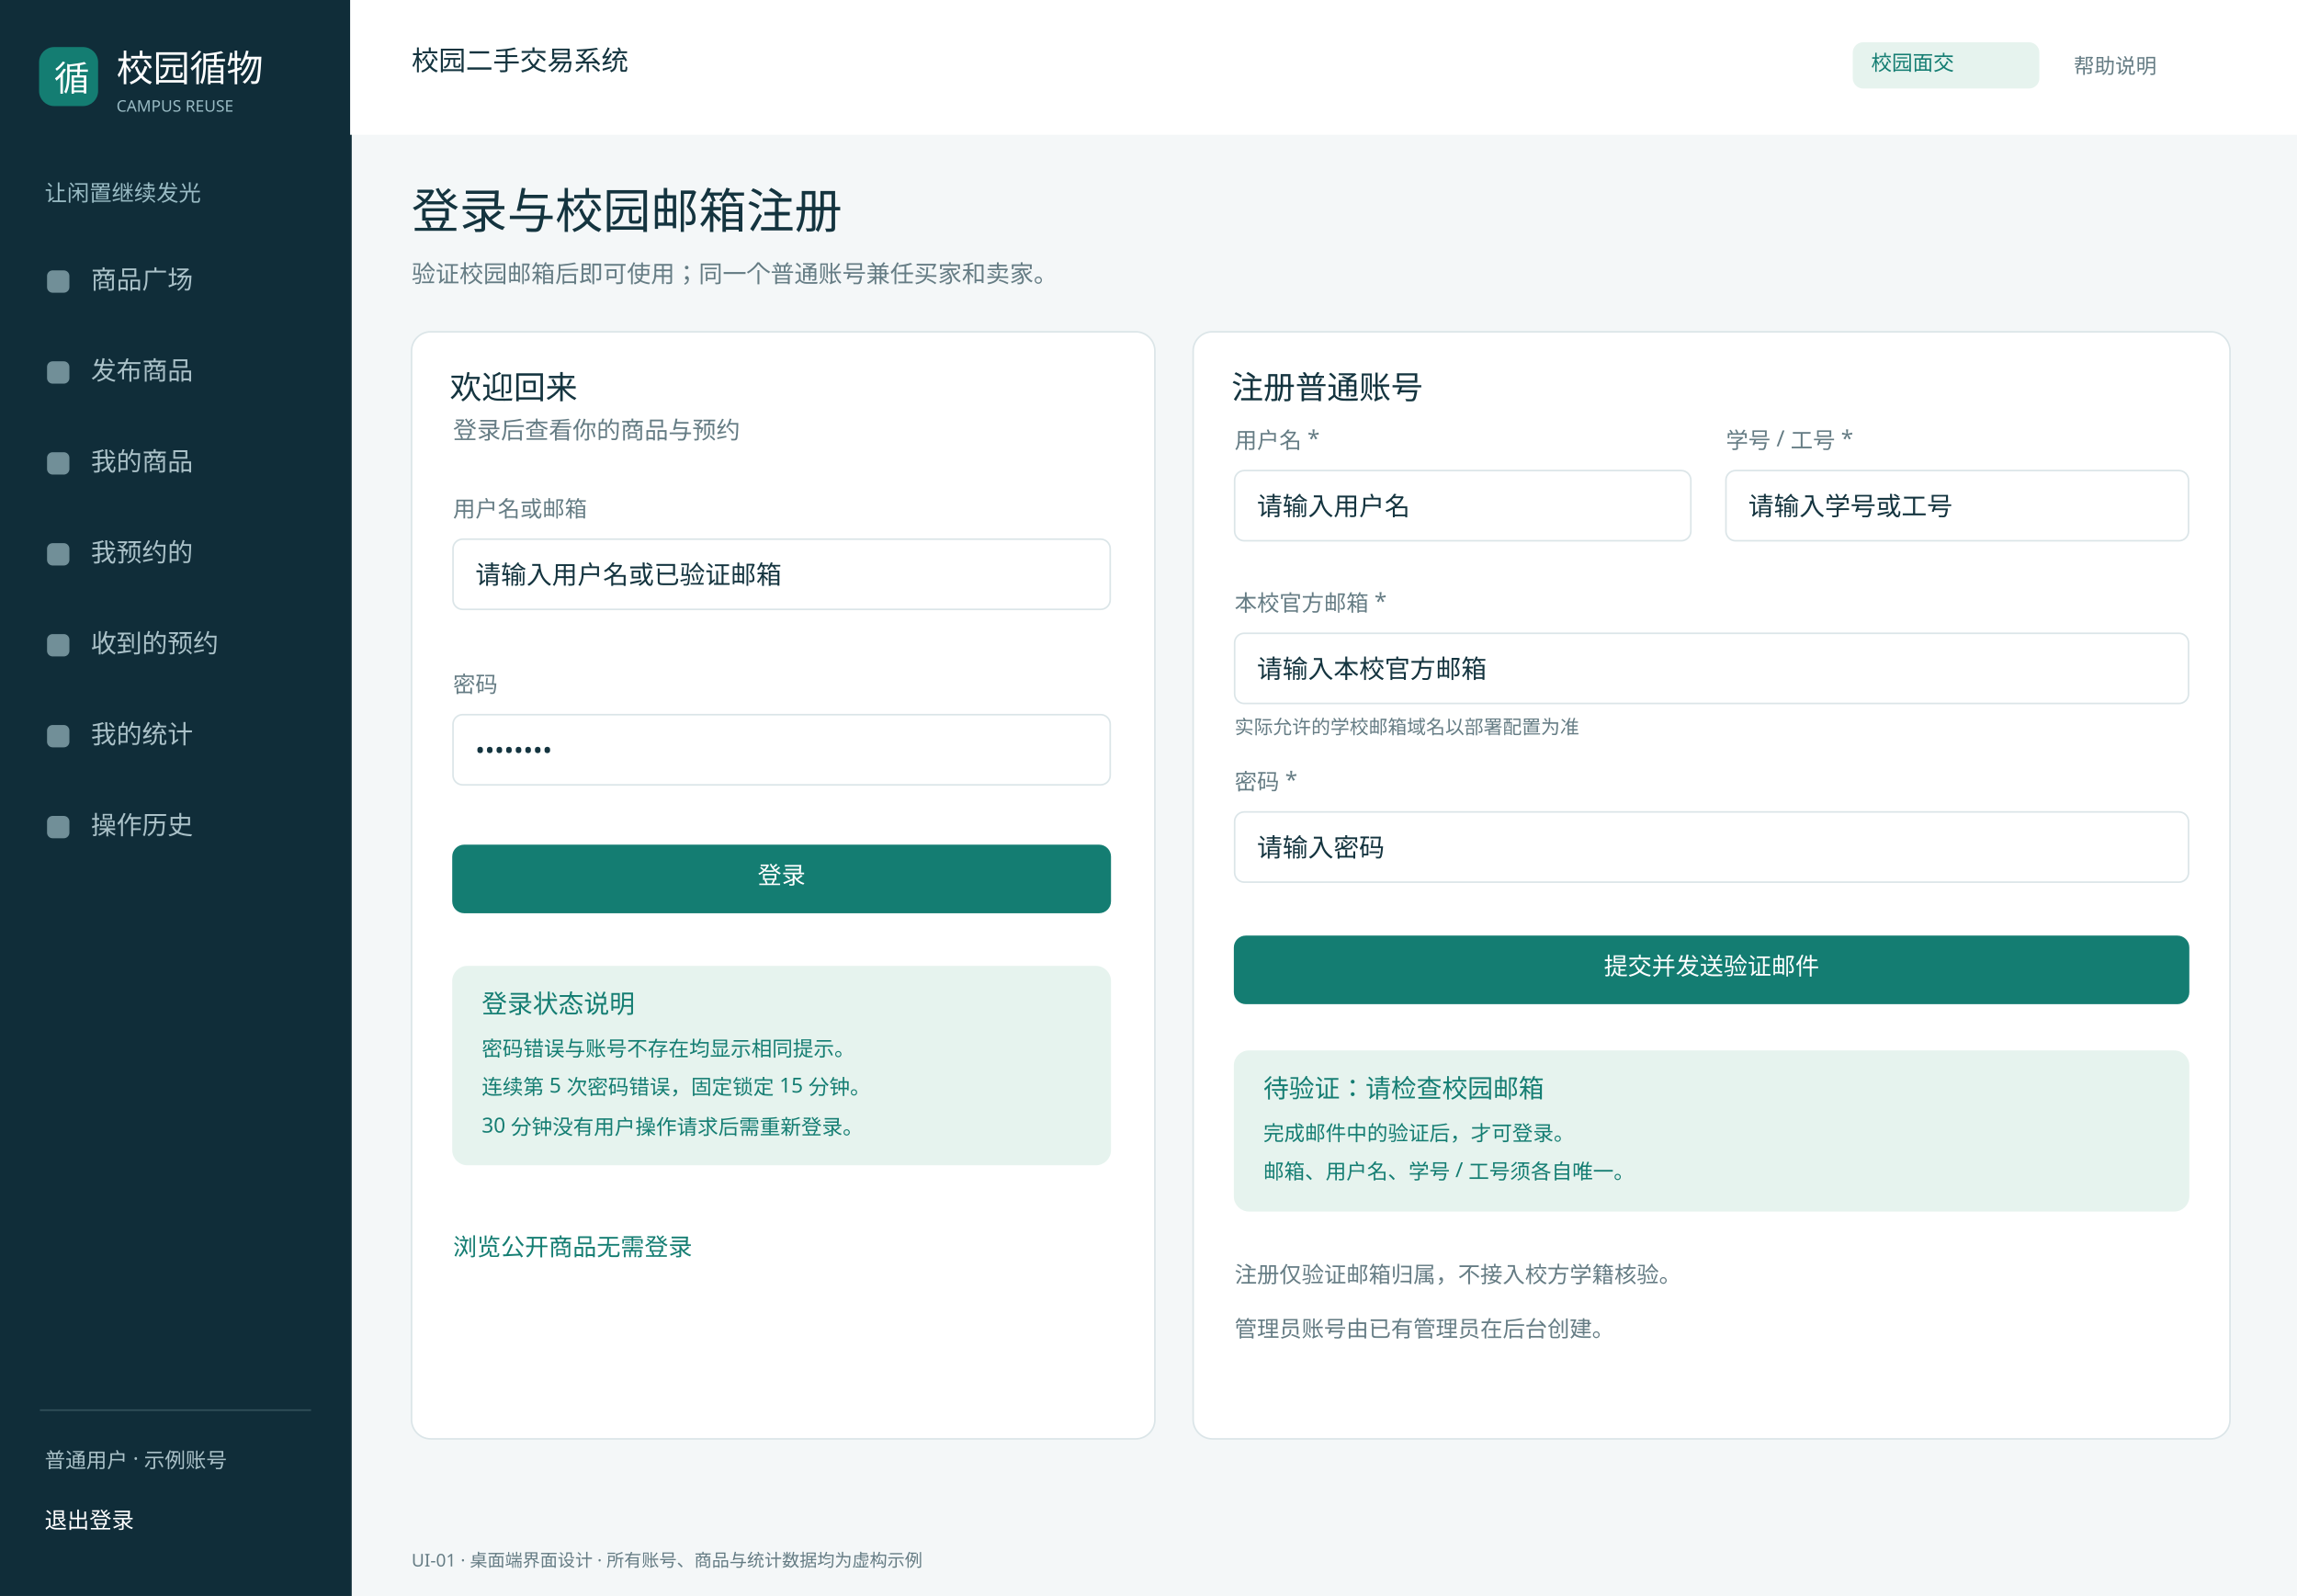
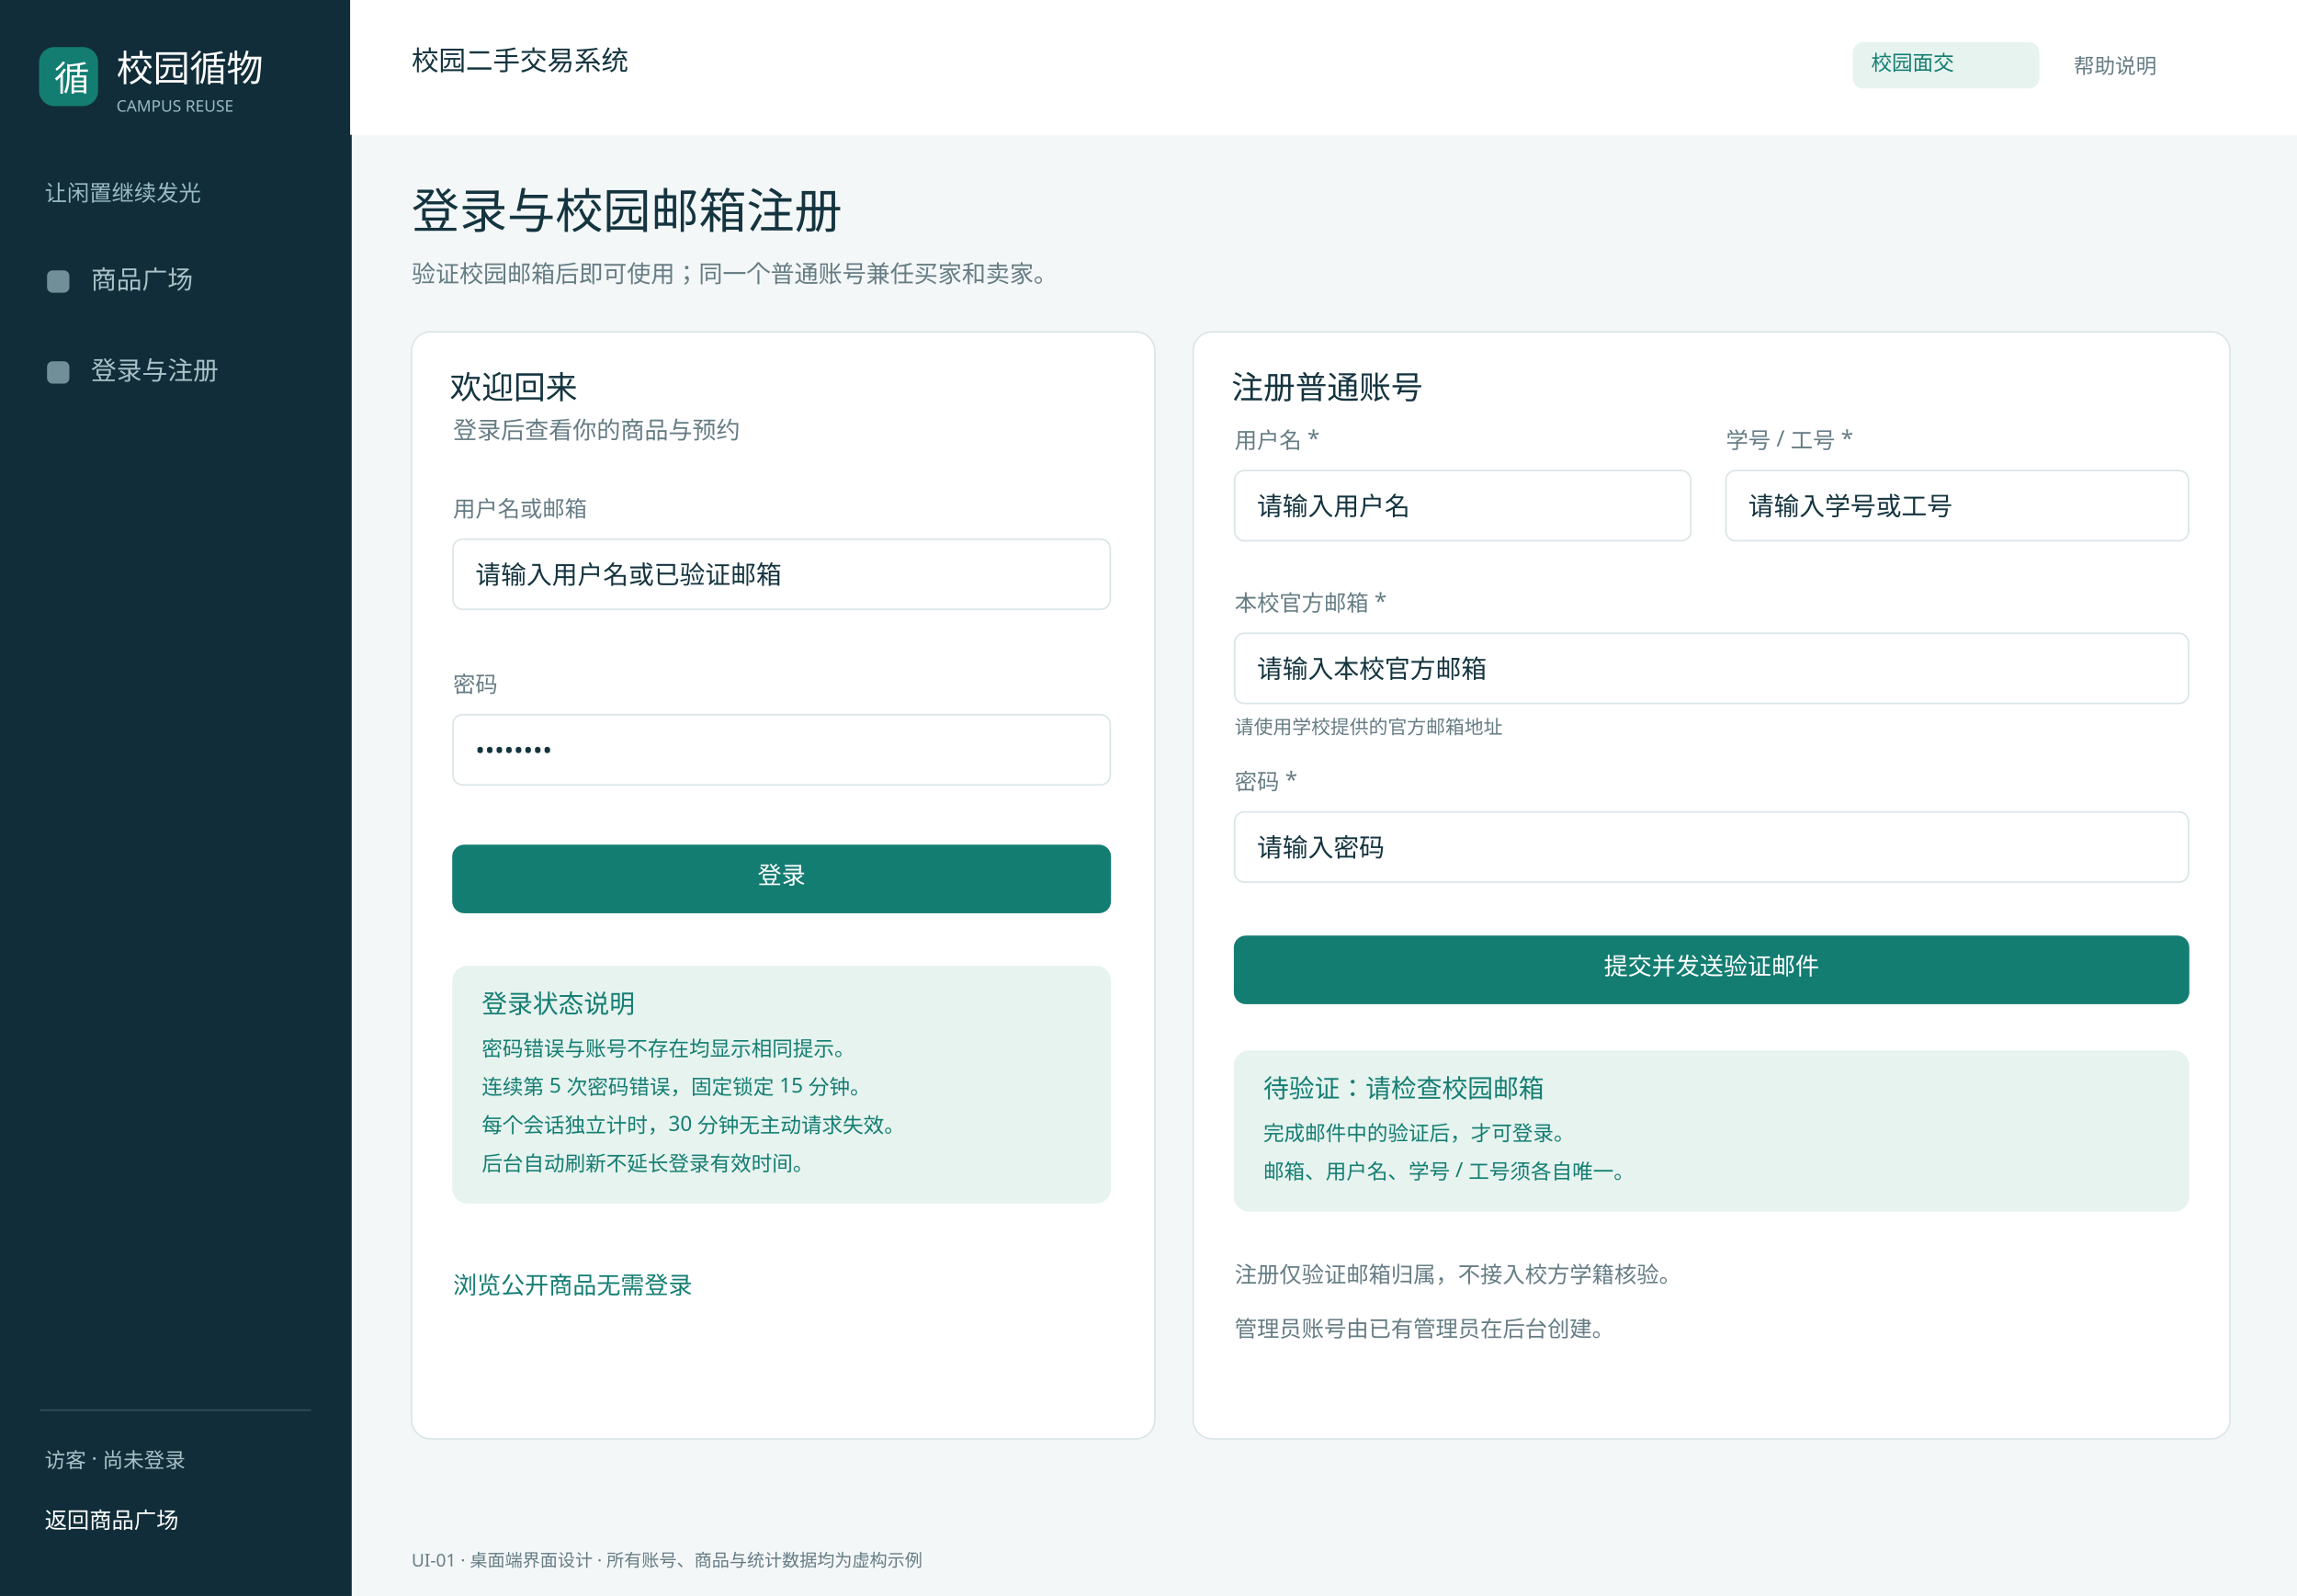
<svg xmlns="http://www.w3.org/2000/svg" width="1440" height="1000" viewBox="0 0 1440 1000">
  <rect x="0" y="0" width="1440" height="1000" rx="0" fill="#F4F7F8" stroke="#F4F7F8" />
  <rect x="0" y="0" width="220" height="1000" rx="0" fill="#102D39" stroke="#102D39" />
  <rect x="25" y="30" width="36" height="36" rx="9" fill="#147D72" stroke="#147D72" />
  <text x="34" y="57" font-family="Hiragino Sans GB,Microsoft YaHei,sans-serif" font-size="22" fill="#FFFFFF">循</text>
  <text x="73" y="51" font-family="Hiragino Sans GB,Microsoft YaHei,sans-serif" font-size="23" fill="#FFFFFF">校园循物</text>
  <text x="73" y="70" font-family="Hiragino Sans GB,Microsoft YaHei,sans-serif" font-size="10" fill="#99BBC4">CAMPUS REUSE</text>
  <text x="28" y="126" font-family="Hiragino Sans GB,Microsoft YaHei,sans-serif" font-size="14" fill="#99BBC4">让闲置继续发光</text>
  <rect x="30" y="170" width="13" height="13" rx="3" fill="#718F98" stroke="#718F98" />
  <text x="57" y="181" font-family="Hiragino Sans GB,Microsoft YaHei,sans-serif" font-size="16" fill="#AAC1C8">商品广场</text>
  <rect x="30" y="227" width="13" height="13" rx="3" fill="#718F98" stroke="#718F98" />
-   <text x="57" y="238" font-family="Hiragino Sans GB,Microsoft YaHei,sans-serif" font-size="16" fill="#AAC1C8">发布商品</text>
-   <rect x="30" y="284" width="13" height="13" rx="3" fill="#718F98" stroke="#718F98" />
-   <text x="57" y="295" font-family="Hiragino Sans GB,Microsoft YaHei,sans-serif" font-size="16" fill="#AAC1C8">我的商品</text>
-   <rect x="30" y="341" width="13" height="13" rx="3" fill="#718F98" stroke="#718F98" />
-   <text x="57" y="352" font-family="Hiragino Sans GB,Microsoft YaHei,sans-serif" font-size="16" fill="#AAC1C8">我预约的</text>
-   <rect x="30" y="398" width="13" height="13" rx="3" fill="#718F98" stroke="#718F98" />
-   <text x="57" y="409" font-family="Hiragino Sans GB,Microsoft YaHei,sans-serif" font-size="16" fill="#AAC1C8">收到的预约</text>
-   <rect x="30" y="455" width="13" height="13" rx="3" fill="#718F98" stroke="#718F98" />
-   <text x="57" y="466" font-family="Hiragino Sans GB,Microsoft YaHei,sans-serif" font-size="16" fill="#AAC1C8">我的统计</text>
-   <rect x="30" y="512" width="13" height="13" rx="3" fill="#718F98" stroke="#718F98" />
-   <text x="57" y="523" font-family="Hiragino Sans GB,Microsoft YaHei,sans-serif" font-size="16" fill="#AAC1C8">操作历史</text>
+   <text x="57" y="238" font-family="Hiragino Sans GB,Microsoft YaHei,sans-serif" font-size="16" fill="#AAC1C8">登录与注册</text>
  <path d="M25 884L195 884" stroke="#31505A" />
-   <text x="28" y="920" font-family="Hiragino Sans GB,Microsoft YaHei,sans-serif" font-size="13" fill="#AAC1C8">普通用户 · 示例账号</text>
-   <text x="28" y="958" font-family="Hiragino Sans GB,Microsoft YaHei,sans-serif" font-size="14" fill="#FFFFFF">退出登录</text>
+   <text x="28" y="920" font-family="Hiragino Sans GB,Microsoft YaHei,sans-serif" font-size="13" fill="#AAC1C8">访客 · 尚未登录</text>
+   <text x="28" y="958" font-family="Hiragino Sans GB,Microsoft YaHei,sans-serif" font-size="14" fill="#FFFFFF">返回商品广场</text>
  <rect x="220" y="0" width="1220" height="84" rx="0" fill="#FFFFFF" stroke="#FFFFFF" />
  <text x="258" y="44" font-family="Hiragino Sans GB,Microsoft YaHei,sans-serif" font-size="17" fill="#14343F">校园二手交易系统</text>
  <rect x="1162" y="27" width="116" height="28" rx="6" fill="#E6F3EE" stroke="#E6F3EE" />
  <text x="1173" y="44" font-family="Hiragino Sans GB,Microsoft YaHei,sans-serif" font-size="13" fill="#147D72">校园面交</text>
  <text x="1300" y="46" font-family="Hiragino Sans GB,Microsoft YaHei,sans-serif" font-size="13" fill="#657C84">帮助说明</text>
  <text x="258" y="143" font-family="Hiragino Sans GB,Microsoft YaHei,sans-serif" font-size="30" fill="#14343F">登录与校园邮箱注册</text>
  <text x="258" y="177" font-family="Hiragino Sans GB,Microsoft YaHei,sans-serif" font-size="15" fill="#657C84">验证校园邮箱后即可使用；同一个普通账号兼任买家和卖家。</text>
  <text x="258" y="982" font-family="Hiragino Sans GB,Microsoft YaHei,sans-serif" font-size="11" fill="#657C84">UI-01  ·  桌面端界面设计  ·  所有账号、商品与统计数据均为虚构示例</text>
  <rect x="258" y="208" width="466" height="694" rx="12" fill="#FFFFFF" stroke="#DBE5E8" />
  <text x="282" y="250" font-family="Hiragino Sans GB,Microsoft YaHei,sans-serif" font-size="20" fill="#14343F">欢迎回来</text>
  <text x="284" y="275" font-family="Hiragino Sans GB,Microsoft YaHei,sans-serif" font-size="15" fill="#657C84">登录后查看你的商品与预约</text>
  <text x="284" y="324" font-family="Hiragino Sans GB,Microsoft YaHei,sans-serif" font-size="14" fill="#657C84">用户名或邮箱</text>
  <rect x="284" y="338" width="412" height="44" rx="6" fill="#FFFFFF" stroke="#DBE5E8" />
  <text x="298" y="366" font-family="Hiragino Sans GB,Microsoft YaHei,sans-serif" font-size="16" fill="#14343F">请输入用户名或已验证邮箱</text>
  <text x="284" y="434" font-family="Hiragino Sans GB,Microsoft YaHei,sans-serif" font-size="14" fill="#657C84">密码</text>
  <rect x="284" y="448" width="412" height="44" rx="6" fill="#FFFFFF" stroke="#DBE5E8" />
  <text x="298" y="476" font-family="Hiragino Sans GB,Microsoft YaHei,sans-serif" font-size="16" fill="#14343F">••••••••</text>
  <rect x="284" y="530" width="412" height="42" rx="7" fill="#147D72" stroke="#147D72" />
  <text x="475.0" y="554" font-family="Hiragino Sans GB,Microsoft YaHei,sans-serif" font-size="15" fill="#FFFFFF">登录</text>
-   <rect x="284" y="606" width="412" height="124" rx="9" fill="#E6F3EE" stroke="#E6F3EE" />
+   <rect x="284" y="606" width="412" height="148" rx="9" fill="#E6F3EE" stroke="#E6F3EE" />
  <text x="302" y="635" font-family="Hiragino Sans GB,Microsoft YaHei,sans-serif" font-size="16" fill="#147D72">登录状态说明</text>
  <text x="302" y="662" font-family="Hiragino Sans GB,Microsoft YaHei,sans-serif" font-size="13" fill="#147D72">密码错误与账号不存在均显示相同提示。</text>
  <text x="302" y="686" font-family="Hiragino Sans GB,Microsoft YaHei,sans-serif" font-size="13" fill="#147D72">连续第 5 次密码错误，固定锁定 15 分钟。</text>
-   <text x="302" y="710" font-family="Hiragino Sans GB,Microsoft YaHei,sans-serif" font-size="13" fill="#147D72">30 分钟没有用户操作请求后需重新登录。</text>
-   <text x="284" y="787" font-family="Hiragino Sans GB,Microsoft YaHei,sans-serif" font-size="15" fill="#147D72">浏览公开商品无需登录</text>
+   <text x="302" y="710" font-family="Hiragino Sans GB,Microsoft YaHei,sans-serif" font-size="13" fill="#147D72">每个会话独立计时，30 分钟无主动请求失效。</text>
+   <text x="302" y="734" font-family="Hiragino Sans GB,Microsoft YaHei,sans-serif" font-size="13" fill="#147D72">后台自动刷新不延长登录有效时间。</text>
+   <text x="284" y="811" font-family="Hiragino Sans GB,Microsoft YaHei,sans-serif" font-size="15" fill="#147D72">浏览公开商品无需登录</text>
  <rect x="748" y="208" width="650" height="694" rx="12" fill="#FFFFFF" stroke="#DBE5E8" />
  <text x="772" y="250" font-family="Hiragino Sans GB,Microsoft YaHei,sans-serif" font-size="20" fill="#14343F">注册普通账号</text>
  <text x="774" y="281" font-family="Hiragino Sans GB,Microsoft YaHei,sans-serif" font-size="14" fill="#657C84">用户名 *</text>
  <rect x="774" y="295" width="286" height="44" rx="6" fill="#FFFFFF" stroke="#DBE5E8" />
  <text x="788" y="323" font-family="Hiragino Sans GB,Microsoft YaHei,sans-serif" font-size="16" fill="#14343F">请输入用户名</text>
  <text x="1082" y="281" font-family="Hiragino Sans GB,Microsoft YaHei,sans-serif" font-size="14" fill="#657C84">学号 / 工号 *</text>
  <rect x="1082" y="295" width="290" height="44" rx="6" fill="#FFFFFF" stroke="#DBE5E8" />
  <text x="1096" y="323" font-family="Hiragino Sans GB,Microsoft YaHei,sans-serif" font-size="16" fill="#14343F">请输入学号或工号</text>
  <text x="774" y="383" font-family="Hiragino Sans GB,Microsoft YaHei,sans-serif" font-size="14" fill="#657C84">本校官方邮箱 *</text>
  <rect x="774" y="397" width="598" height="44" rx="6" fill="#FFFFFF" stroke="#DBE5E8" />
  <text x="788" y="425" font-family="Hiragino Sans GB,Microsoft YaHei,sans-serif" font-size="16" fill="#14343F">请输入本校官方邮箱</text>
-   <text x="774" y="460" font-family="Hiragino Sans GB,Microsoft YaHei,sans-serif" font-size="12" fill="#657C84">实际允许的学校邮箱域名以部署配置为准</text>
+   <text x="774" y="460" font-family="Hiragino Sans GB,Microsoft YaHei,sans-serif" font-size="12" fill="#657C84">请使用学校提供的官方邮箱地址</text>
  <text x="774" y="495" font-family="Hiragino Sans GB,Microsoft YaHei,sans-serif" font-size="14" fill="#657C84">密码 *</text>
  <rect x="774" y="509" width="598" height="44" rx="6" fill="#FFFFFF" stroke="#DBE5E8" />
  <text x="788" y="537" font-family="Hiragino Sans GB,Microsoft YaHei,sans-serif" font-size="16" fill="#14343F">请输入密码</text>
  <rect x="774" y="587" width="598" height="42" rx="7" fill="#147D72" stroke="#147D72" />
  <text x="1005.5" y="611" font-family="Hiragino Sans GB,Microsoft YaHei,sans-serif" font-size="15" fill="#FFFFFF">提交并发送验证邮件</text>
  <rect x="774" y="659" width="598" height="100" rx="9" fill="#E6F3EE" stroke="#E6F3EE" />
  <text x="792" y="688" font-family="Hiragino Sans GB,Microsoft YaHei,sans-serif" font-size="16" fill="#147D72">待验证：请检查校园邮箱</text>
  <text x="792" y="715" font-family="Hiragino Sans GB,Microsoft YaHei,sans-serif" font-size="13" fill="#147D72">完成邮件中的验证后，才可登录。</text>
  <text x="792" y="739" font-family="Hiragino Sans GB,Microsoft YaHei,sans-serif" font-size="13" fill="#147D72">邮箱、用户名、学号 / 工号须各自唯一。</text>
  <text x="774" y="804" font-family="Hiragino Sans GB,Microsoft YaHei,sans-serif" font-size="14" fill="#657C84">注册仅验证邮箱归属，不接入校方学籍核验。</text>
  <text x="774" y="838" font-family="Hiragino Sans GB,Microsoft YaHei,sans-serif" font-size="14" fill="#657C84">管理员账号由已有管理员在后台创建。</text>
</svg>
